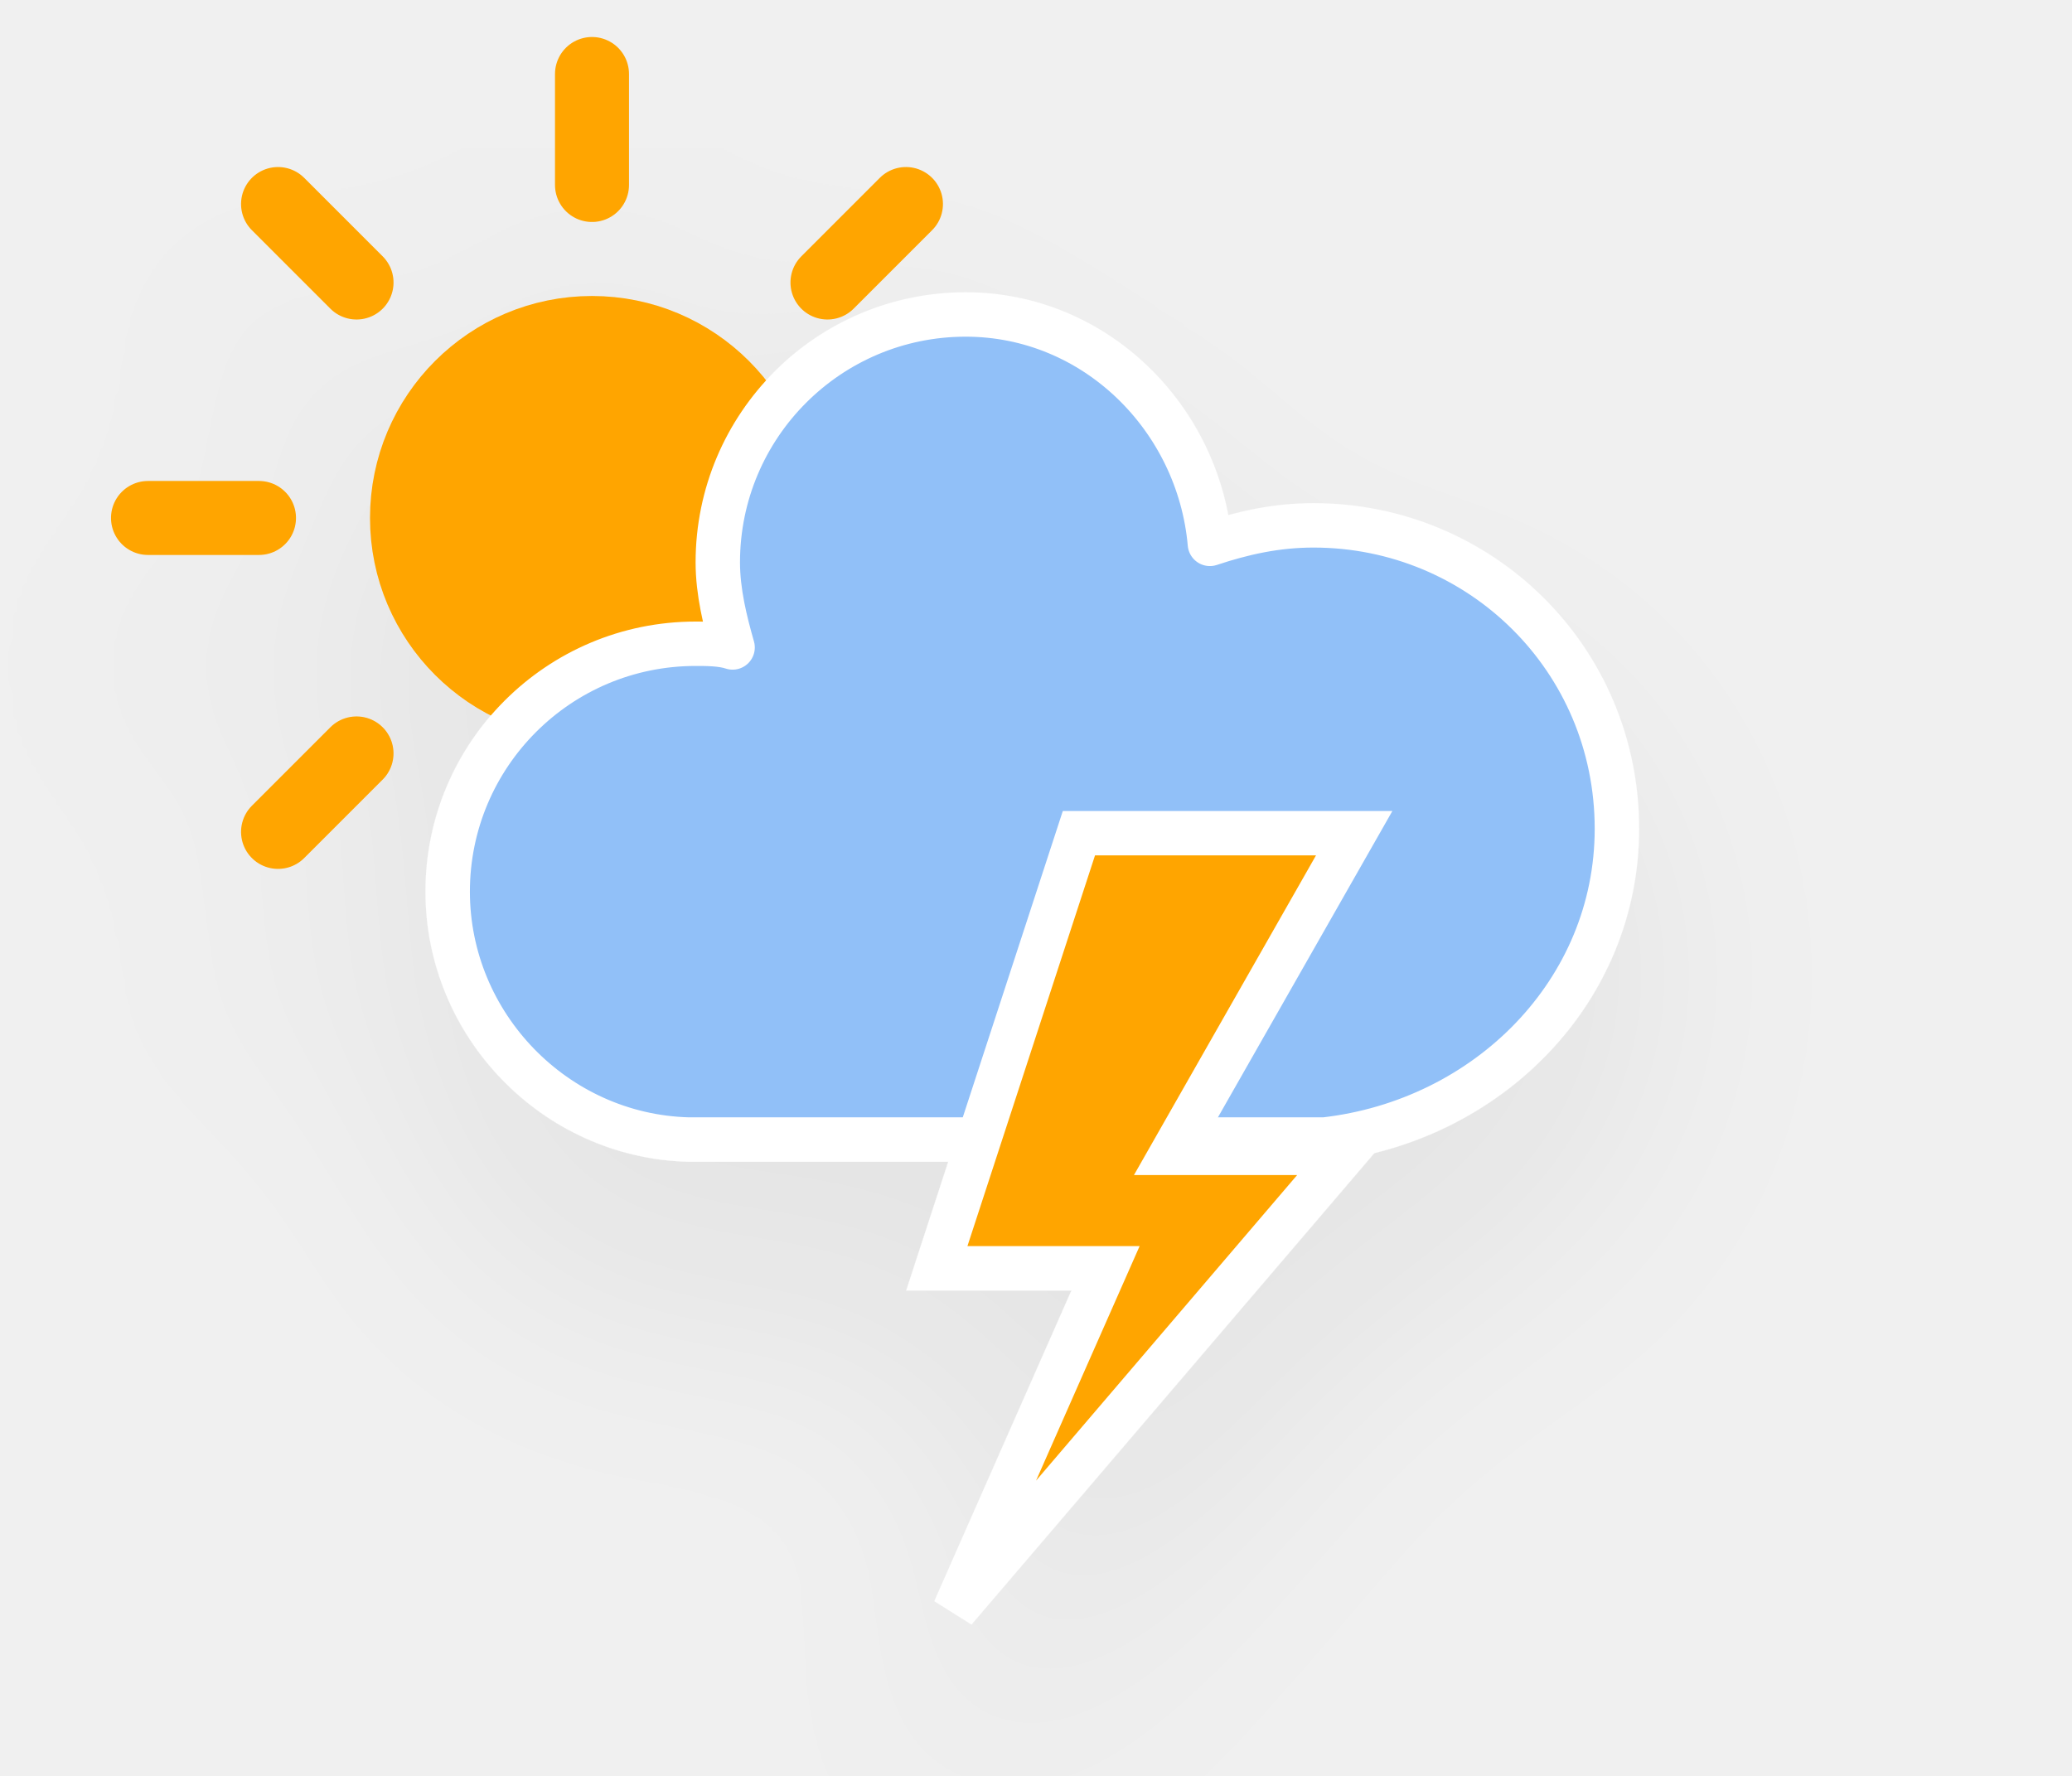
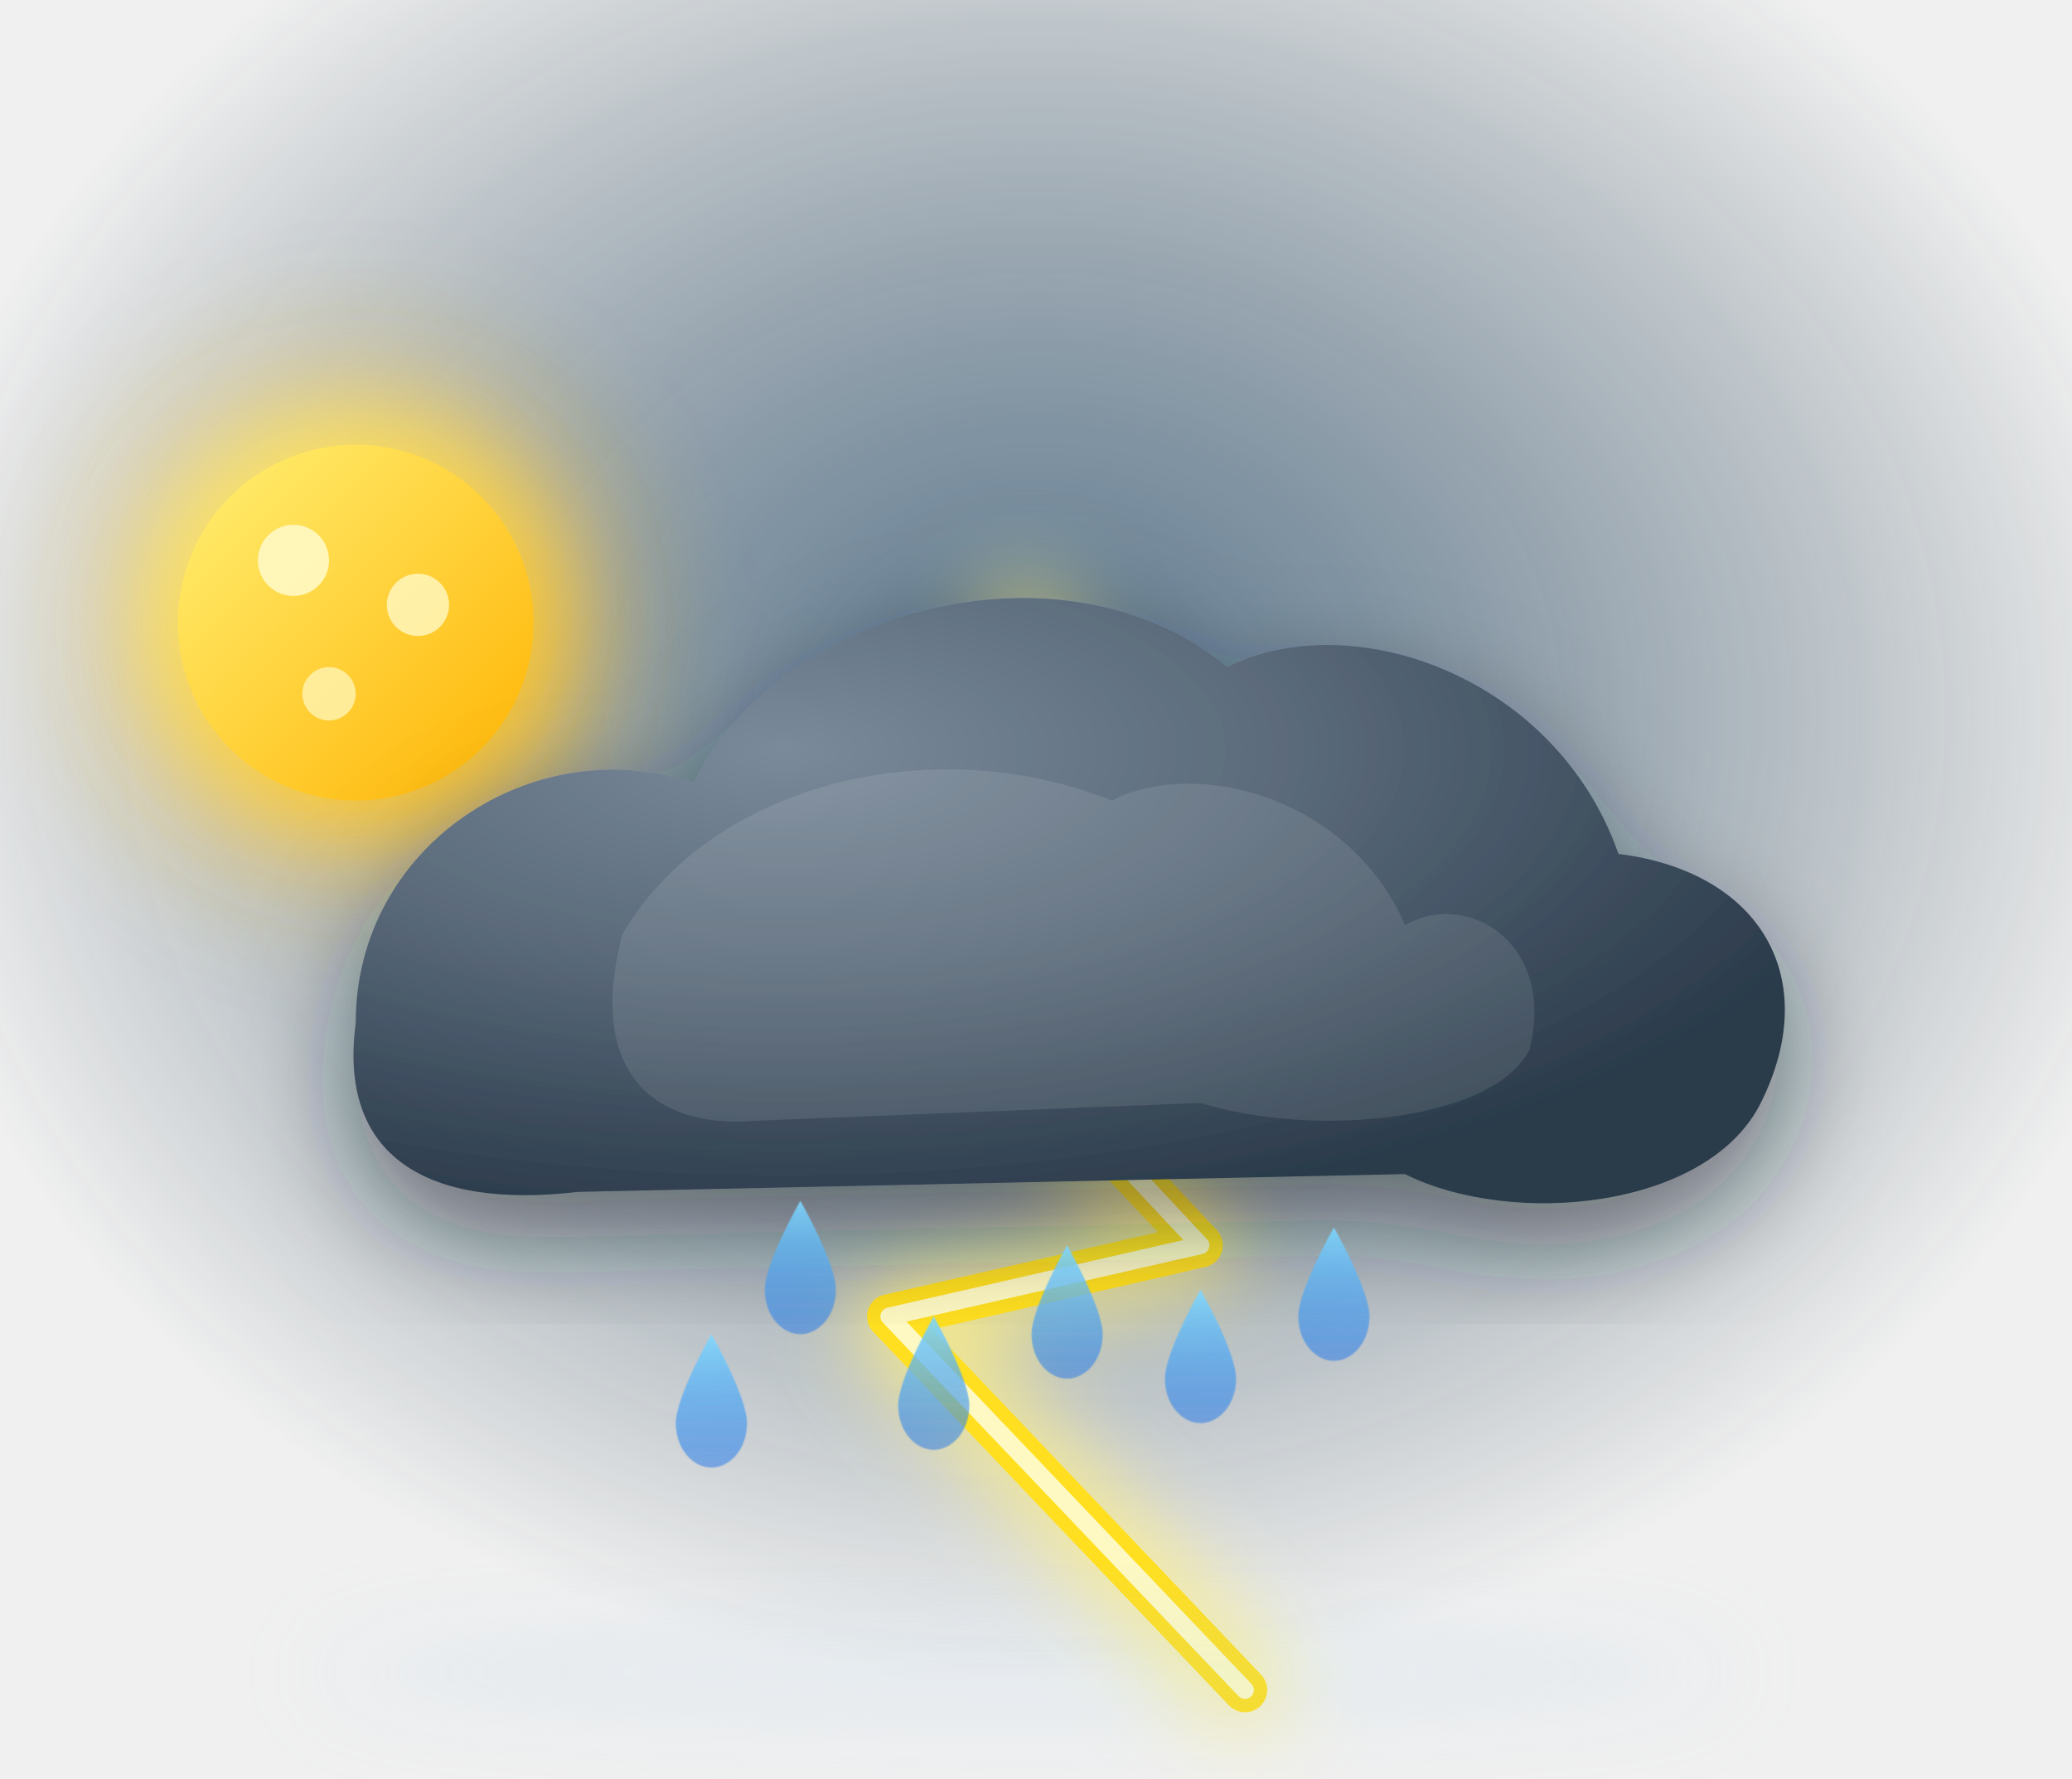
- <svg xmlns="http://www.w3.org/2000/svg" width="56" height="48" version="1.1">
+ <svg xmlns="http://www.w3.org/2000/svg" width="233" height="200" viewBox="0 0 233 200">
  <defs>
-     <filter id="blur" x="-.207" y="-.198" width="1.403" height="1.477">
-       <feGaussianBlur in="SourceAlpha" stdDeviation="3" />
-       <feOffset dx="0" dy="4" result="offsetblur" />
-       <feComponentTransfer>
-         <feFuncA slope="0.05" type="linear" />
-       </feComponentTransfer>
-       <feMerge>
-         <feMergeNode />
-         <feMergeNode in="SourceGraphic" />
-       </feMerge>
+     <radialGradient id="bgStorm" cx="50%" cy="40%" r="55%">
+       <stop offset="0%" stop-color="#3A5E7A" stop-opacity="0.8" />
+       <stop offset="50%" stop-color="#1F3F58" stop-opacity="0.4" />
+       <stop offset="100%" stop-color="#0F2A3A" stop-opacity="0" />
+     </radialGradient>
+     <radialGradient id="sunGlow" cx="50%" cy="50%" r="50%">
+       <stop offset="0%" stop-color="#FFF9C4" stop-opacity="0.9" />
+       <stop offset="40%" stop-color="#FFE082" stop-opacity="0.5" />
+       <stop offset="100%" stop-color="#FFB300" stop-opacity="0" />
+     </radialGradient>
+     <linearGradient id="sunCore" x1="0" y1="0" x2="1" y2="1">
+       <stop offset="0%" stop-color="#FFF176" />
+       <stop offset="100%" stop-color="#FFB300" />
+     </linearGradient>
+     <radialGradient id="cloudStorm" cx="30%" cy="25%" r="80%">
+       <stop offset="0%" stop-color="#7A8A9A" />
+       <stop offset="45%" stop-color="#5A6A7A" />
+       <stop offset="80%" stop-color="#3A4A5A" />
+       <stop offset="100%" stop-color="#2A3A4A" />
+     </radialGradient>
+     <linearGradient id="rainDrop" x1="0" y1="0" x2="0" y2="1">
+       <stop offset="0%" stop-color="#80D8FF" stop-opacity="0.9" />
+       <stop offset="100%" stop-color="#1A73E8" stop-opacity="0.5" />
+     </linearGradient>
+     <filter id="sunGlowFilter" x="-50%" y="-50%" width="200%" height="200%">
+       <feGaussianBlur stdDeviation="5" />
    </filter>
-     <style type="text/css">
-       
-       /*
- ** CLOUDS
- */
-       @keyframes am-weather-cloud-1 {
-         0% {
-           -webkit-transform: translate(-5px, 0px);
-           -moz-transform: translate(-5px, 0px);
-           -ms-transform: translate(-5px, 0px);
-           transform: translate(-5px, 0px);
-         }
+     <filter id="cloudShadow" x="-20%" y="-20%" width="140%" height="140%">
+       <feDropShadow dx="0" dy="5" stdDeviation="6" flood-color="#0A1A2A" flood-opacity="0.5" />
+     </filter>
+     <filter id="lightningGlow" x="-50%" y="-50%" width="200%" height="200%">
+       <feGaussianBlur stdDeviation="5" />
+     </filter>
+     <filter id="rainBlur" x="-50%" y="-50%" width="200%" height="200%">
+       <feGaussianBlur stdDeviation="0.1" />
+     </filter>
+   </defs>
+   <style>
+     .bgLayer {
+       animation: bgPulse 8s ease-in-out infinite;
+     }
+     /* Słońce przesuwa się od lewej do prawej i z powrotem (zachód za chmurą) */
+     .sunMove {
+       animation: slideBehindCloud 20s ease-in-out infinite alternate;
+       transform-origin: 0px 0px;
+     }
+     .cloudMove {
+       animation: cloudFloat 6s ease-in-out infinite;
+     }
+     /* Błyskawica – szybsze miganie */
+     .lightning {
+       animation: flash 0.2s steps(2, start) infinite;
+     }
+     .lightningGlow {
+       animation: flashGlow 0.2s steps(2, start) infinite;
+     }
+     /* Krople deszczu */
+     .rainDrop {
+       animation: fallRain 2.5s ease-in infinite;
+     }
+     .r1 { animation-delay: 0.0s; }
+     .r2 { animation-delay: 0.8s; }
+     .r3 { animation-delay: 1.6s; }
+     .r4 { animation-delay: 0.3s; }
+     .r5 { animation-delay: 1.1s; }
+     .r6 { animation-delay: 1.9s; }

-         50% {
-           -webkit-transform: translate(10px, 0px);
-           -moz-transform: translate(10px, 0px);
-           -ms-transform: translate(10px, 0px);
-           transform: translate(10px, 0px);
-         }
- 
-         100% {
-           -webkit-transform: translate(-5px, 0px);
-           -moz-transform: translate(-5px, 0px);
-           -ms-transform: translate(-5px, 0px);
-           transform: translate(-5px, 0px);
-         }
-       }
- 
-       .am-weather-cloud-1 {
-         -webkit-animation-name: am-weather-cloud-1;
-         -moz-animation-name: am-weather-cloud-1;
-         animation-name: am-weather-cloud-1;
-         -webkit-animation-duration: 7s;
-         -moz-animation-duration: 7s;
-         animation-duration: 7s;
-         -webkit-animation-timing-function: linear;
-         -moz-animation-timing-function: linear;
-         animation-timing-function: linear;
-         -webkit-animation-iteration-count: infinite;
-         -moz-animation-iteration-count: infinite;
-         animation-iteration-count: infinite;
-       }
- 
-       @keyframes am-weather-cloud-2 {
-         0% {
-           -webkit-transform: translate(0px, 0px);
-           -moz-transform: translate(0px, 0px);
-           -ms-transform: translate(0px, 0px);
-           transform: translate(0px, 0px);
-         }
- 
-         50% {
-           -webkit-transform: translate(2px, 0px);
-           -moz-transform: translate(2px, 0px);
-           -ms-transform: translate(2px, 0px);
-           transform: translate(2px, 0px);
-         }
- 
-         100% {
-           -webkit-transform: translate(0px, 0px);
-           -moz-transform: translate(0px, 0px);
-           -ms-transform: translate(0px, 0px);
-           transform: translate(0px, 0px);
-         }
-       }
- 
-       .am-weather-cloud-2 {
-         -webkit-animation-name: am-weather-cloud-2;
-         -moz-animation-name: am-weather-cloud-2;
-         animation-name: am-weather-cloud-2;
-         -webkit-animation-duration: 3s;
-         -moz-animation-duration: 3s;
-         animation-duration: 3s;
-         -webkit-animation-timing-function: linear;
-         -moz-animation-timing-function: linear;
-         animation-timing-function: linear;
-         -webkit-animation-iteration-count: infinite;
-         -moz-animation-iteration-count: infinite;
-         animation-iteration-count: infinite;
-       }
- 
-       /*
- ** SUN
- */
-       @keyframes am-weather-sun {
-         0% {
-           -webkit-transform: rotate(0deg);
-           -moz-transform: rotate(0deg);
-           -ms-transform: rotate(0deg);
-           transform: rotate(0deg);
-         }
- 
-         100% {
-           -webkit-transform: rotate(360deg);
-           -moz-transform: rotate(360deg);
-           -ms-transform: rotate(360deg);
-           transform: rotate(360deg);
-         }
-       }
- 
-       .am-weather-sun {
-         -webkit-animation-name: am-weather-sun;
-         -moz-animation-name: am-weather-sun;
-         -ms-animation-name: am-weather-sun;
-         animation-name: am-weather-sun;
-         -webkit-animation-duration: 9s;
-         -moz-animation-duration: 9s;
-         -ms-animation-duration: 9s;
-         animation-duration: 9s;
-         -webkit-animation-timing-function: linear;
-         -moz-animation-timing-function: linear;
-         -ms-animation-timing-function: linear;
-         animation-timing-function: linear;
-         -webkit-animation-iteration-count: infinite;
-         -moz-animation-iteration-count: infinite;
-         -ms-animation-iteration-count: infinite;
-         animation-iteration-count: infinite;
-       }
- 
-       @keyframes am-weather-sun-shiny {
-         0% {
-           stroke-dasharray: 3px 10px;
-           stroke-dashoffset: 0px;
-         }
- 
-         50% {
-           stroke-dasharray: 0.1px 10px;
-           stroke-dashoffset: -1px;
-         }
- 
-         100% {
-           stroke-dasharray: 3px 10px;
-           stroke-dashoffset: 0px;
-         }
-       }
- 
-       .am-weather-sun-shiny line {
-         -webkit-animation-name: am-weather-sun-shiny;
-         -moz-animation-name: am-weather-sun-shiny;
-         -ms-animation-name: am-weather-sun-shiny;
-         animation-name: am-weather-sun-shiny;
-         -webkit-animation-duration: 2s;
-         -moz-animation-duration: 2s;
-         -ms-animation-duration: 2s;
-         animation-duration: 2s;
-         -webkit-animation-timing-function: linear;
-         -moz-animation-timing-function: linear;
-         -ms-animation-timing-function: linear;
-         animation-timing-function: linear;
-         -webkit-animation-iteration-count: infinite;
-         -moz-animation-iteration-count: infinite;
-         -ms-animation-iteration-count: infinite;
-         animation-iteration-count: infinite;
-       }
- 
-       /*
- ** STROKE
- */
-       @keyframes am-weather-stroke {
-         0% {
-           -webkit-transform: translate(0.0px, 0.0px);
-           -moz-transform: translate(0.0px, 0.0px);
-           -ms-transform: translate(0.0px, 0.0px);
-           transform: translate(0.0px, 0.0px);
-         }
- 
-         2% {
-           -webkit-transform: translate(0.3px, 0.0px);
-           -moz-transform: translate(0.3px, 0.0px);
-           -ms-transform: translate(0.3px, 0.0px);
-           transform: translate(0.3px, 0.0px);
-         }
- 
-         4% {
-           -webkit-transform: translate(0.0px, 0.0px);
-           -moz-transform: translate(0.0px, 0.0px);
-           -ms-transform: translate(0.0px, 0.0px);
-           transform: translate(0.0px, 0.0px);
-         }
- 
-         6% {
-           -webkit-transform: translate(0.5px, 0.4px);
-           -moz-transform: translate(0.5px, 0.4px);
-           -ms-transform: translate(0.5px, 0.4px);
-           transform: translate(0.5px, 0.4px);
-         }
- 
-         8% {
-           -webkit-transform: translate(0.0px, 0.0px);
-           -moz-transform: translate(0.0px, 0.0px);
-           -ms-transform: translate(0.0px, 0.0px);
-           transform: translate(0.0px, 0.0px);
-         }
- 
-         10% {
-           -webkit-transform: translate(0.3px, 0.0px);
-           -moz-transform: translate(0.3px, 0.0px);
-           -ms-transform: translate(0.3px, 0.0px);
-           transform: translate(0.3px, 0.0px);
-         }
- 
-         12% {
-           -webkit-transform: translate(0.0px, 0.0px);
-           -moz-transform: translate(0.0px, 0.0px);
-           -ms-transform: translate(0.0px, 0.0px);
-           transform: translate(0.0px, 0.0px);
-         }
- 
-         14% {
-           -webkit-transform: translate(0.3px, 0.0px);
-           -moz-transform: translate(0.3px, 0.0px);
-           -ms-transform: translate(0.3px, 0.0px);
-           transform: translate(0.3px, 0.0px);
-         }
- 
-         16% {
-           -webkit-transform: translate(0.0px, 0.0px);
-           -moz-transform: translate(0.0px, 0.0px);
-           -ms-transform: translate(0.0px, 0.0px);
-           transform: translate(0.0px, 0.0px);
-         }
- 
-         18% {
-           -webkit-transform: translate(0.3px, 0.0px);
-           -moz-transform: translate(0.3px, 0.0px);
-           -ms-transform: translate(0.3px, 0.0px);
-           transform: translate(0.3px, 0.0px);
-         }
- 
-         20% {
-           -webkit-transform: translate(0.0px, 0.0px);
-           -moz-transform: translate(0.0px, 0.0px);
-           -ms-transform: translate(0.0px, 0.0px);
-           transform: translate(0.0px, 0.0px);
-         }
- 
-         22% {
-           -webkit-transform: translate(1px, 0.0px);
-           -moz-transform: translate(1px, 0.0px);
-           -ms-transform: translate(1px, 0.0px);
-           transform: translate(1px, 0.0px);
-         }
- 
-         24% {
-           -webkit-transform: translate(0.0px, 0.0px);
-           -moz-transform: translate(0.0px, 0.0px);
-           -ms-transform: translate(0.0px, 0.0px);
-           transform: translate(0.0px, 0.0px);
-         }
- 
-         26% {
-           -webkit-transform: translate(-1px, 0.0px);
-           -moz-transform: translate(-1px, 0.0px);
-           -ms-transform: translate(-1px, 0.0px);
-           transform: translate(-1px, 0.0px);
- 
-         }
- 
-         28% {
-           -webkit-transform: translate(0.0px, 0.0px);
-           -moz-transform: translate(0.0px, 0.0px);
-           -ms-transform: translate(0.0px, 0.0px);
-           transform: translate(0.0px, 0.0px);
-         }
- 
-         40% {
-           fill: orange;
-           -webkit-transform: translate(0.0px, 0.0px);
-           -moz-transform: translate(0.0px, 0.0px);
-           -ms-transform: translate(0.0px, 0.0px);
-           transform: translate(0.0px, 0.0px);
-         }
- 
-         65% {
-           fill: white;
-           -webkit-transform: translate(-1px, 5.0px);
-           -moz-transform: translate(-1px, 5.0px);
-           -ms-transform: translate(-1px, 5.0px);
-           transform: translate(-1px, 5.0px);
-         }
- 
-         61% {
-           fill: orange;
-         }
- 
-         100% {
-           -webkit-transform: translate(0.0px, 0.0px);
-           -moz-transform: translate(0.0px, 0.0px);
-           -ms-transform: translate(0.0px, 0.0px);
-           transform: translate(0.0px, 0.0px);
-         }
-       }
- 
-       .am-weather-stroke {
-         -webkit-animation-name: am-weather-stroke;
-         -moz-animation-name: am-weather-stroke;
-         animation-name: am-weather-stroke;
-         -webkit-animation-duration: 1.11s;
-         -moz-animation-duration: 1.11s;
-         animation-duration: 1.11s;
-         -webkit-animation-timing-function: linear;
-         -moz-animation-timing-function: linear;
-         animation-timing-function: linear;
-         -webkit-animation-iteration-count: infinite;
-         -moz-animation-iteration-count: infinite;
-         animation-iteration-count: infinite;
-       }
-       
-     </style>
-   </defs>
-   <g id="thunder" transform="translate(16,-2)" filter="url(#blur)">
-     <g transform="translate(0,16)">
-       <g class="am-weather-sun" style="-moz-animation-duration:9s;-moz-animation-iteration-count:infinite;-moz-animation-name:am-weather-sun;-moz-animation-timing-function:linear;-ms-animation-duration:9s;-ms-animation-iteration-count:infinite;-ms-animation-name:am-weather-sun;-ms-animation-timing-function:linear;-webkit-animation-duration:9s;-webkit-animation-iteration-count:infinite;-webkit-animation-name:am-weather-sun;-webkit-animation-timing-function:linear">
-         <line transform="translate(0,9)" y2="3" fill="none" stroke="#ffa500" stroke-linecap="round" stroke-width="2" />
-         <g transform="rotate(45)">
-           <line transform="translate(0,9)" y2="3" fill="none" stroke="#ffa500" stroke-linecap="round" stroke-width="2" />
-         </g>
-         <g transform="rotate(90)">
-           <line transform="translate(0,9)" y2="3" fill="none" stroke="#ffa500" stroke-linecap="round" stroke-width="2" />
-         </g>
-         <g transform="rotate(135)">
-           <line transform="translate(0,9)" y2="3" fill="none" stroke="#ffa500" stroke-linecap="round" stroke-width="2" />
-         </g>
-         <g transform="scale(-1)">
-           <line transform="translate(0,9)" y2="3" fill="none" stroke="#ffa500" stroke-linecap="round" stroke-width="2" />
-         </g>
-         <g transform="rotate(225)">
-           <line transform="translate(0,9)" y2="3" fill="none" stroke="#ffa500" stroke-linecap="round" stroke-width="2" />
-         </g>
-         <g transform="rotate(-90)">
-           <line transform="translate(0,9)" y2="3" fill="none" stroke="#ffa500" stroke-linecap="round" stroke-width="2" />
-         </g>
-         <g transform="rotate(-45)">
-           <line transform="translate(0,9)" y2="3" fill="none" stroke="#ffa500" stroke-linecap="round" stroke-width="2" />
-         </g>
-       </g>
-       <circle r="5" fill="#ffa500" stroke="#ffa500" stroke-width="2" />
-     </g>
-     <g class="am-weather-cloud-1">
-       <path transform="translate(-20,-11)" d="m47.7 35.4c0-4.6-3.7-8.2-8.2-8.2-1 0-1.9 0.2-2.8 0.5-0.3-3.4-3.1-6.2-6.6-6.2-3.7 0-6.7 3-6.7 6.7 0 0.8 0.2 1.6 0.4 2.3-0.3-0.1-0.7-0.1-1-0.1-3.7 0-6.7 3-6.7 6.7 0 3.6 2.9 6.6 6.5 6.7h17.2c4.4-0.5 7.9-4 7.9-8.4z" fill="#91c0f8" stroke="#fff" stroke-linejoin="round" stroke-width="1.2" />
-     </g>
-     <g class="am-weather-lightning" transform="matrix(1.2,0,0,1.2,-4,28)">
-       <polygon class="am-weather-stroke" points="11.1 6.9 14.3 -2.9 20.5 -2.9 16.4 4.3 20.3 4.3 11.5 14.6 14.9 6.9" fill="#ffa500" stroke="#fff" style="-moz-animation-duration:1.11s;-moz-animation-iteration-count:infinite;-moz-animation-name:am-weather-stroke;-moz-animation-timing-function:linear;-webkit-animation-duration:1.11s;-webkit-animation-iteration-count:infinite;-webkit-animation-name:am-weather-stroke;-webkit-animation-timing-function:linear" />
-     </g>
+     @keyframes bgPulse {
+       0%,100% { opacity: 0.9; }
+       50% { opacity: 1; }
+     }
+     /* Słońce wędruje od x=0 do x=140 (chowa się za chmurą) i wraca */
+     @keyframes slideBehindCloud {
+       0% { transform: translateX(0); }
+       50% { transform: translateX(140px); }
+       100% { transform: translateX(0); }
+     }
+     @keyframes cloudFloat {
+       0%,100% { transform: translateX(0) translateY(0); }
+       50% { transform: translateX(-4px) translateY(-2px); }
+     }
+     @keyframes flash {
+       0% { opacity: 1; }
+       50% { opacity: 0.3; }
+       100% { opacity: 1; }
+     }
+     @keyframes flashGlow {
+       0% { opacity: 0.8; }
+       50% { opacity: 0.1; }
+       100% { opacity: 0.8; }
+     }
+     @keyframes fallRain {
+       0% { transform: translateY(-20px) translateX(0); opacity: 0; }
+       20% { opacity: 1; }
+       80% { opacity: 0.8; }
+       100% { transform: translateY(50px) translateX(-6px); opacity: 0; }
+     }
+   </style>
+   <rect width="233" height="200" fill="url(#bgStorm)" class="bgLayer" />
+   <g class="sunMove">
+     <circle cx="40" cy="70" r="38" fill="url(#sunGlow)" filter="url(#sunGlowFilter)" />
+     <circle cx="40" cy="70" r="24" fill="url(#sunCore)" filter="url(#sunGlowFilter)" opacity="0.9" />
+     <circle cx="40" cy="70" r="20" fill="url(#sunCore)" />
+     <circle cx="33" cy="63" r="4" fill="#FFF9C4" opacity="0.9" />
+     <circle cx="47" cy="68" r="3.5" fill="#FFF9C4" opacity="0.8" />
+     <circle cx="37" cy="78" r="3" fill="#FFF9C4" opacity="0.7" />
  </g>
+   <g class="lightning">
+     <path d="M 115,70 L 128,100 L 105,108 L 135,140 L 100,148 L 140,190" fill="none" stroke="#FFF085" stroke-width="8" stroke-linecap="round" stroke-linejoin="round" filter="url(#lightningGlow)" class="lightningGlow" />
+     <path d="M 115,70 L 128,100 L 105,108 L 135,140 L 100,148 L 140,190" fill="none" stroke="#FFDF20" stroke-width="5" stroke-linecap="round" stroke-linejoin="round" />
+     <path d="M 115,70 L 128,100 L 105,108 L 135,140 L 100,148 L 140,190" fill="none" stroke="#FEF9C2" stroke-width="2" stroke-linecap="round" stroke-linejoin="round" />
+   </g>
+   <g class="cloudMove" filter="url(#cloudShadow)">
+     <path d="M 40,115               C 40,95 60,82 78,88               C 88,68 120,60 138,75               C 152,68 175,76 182,96               C 198,98 205,110 198,124               C 192,136 170,138 158,132               L 65,134               C 48,136 38,130 40,115 Z" fill="url(#cloudStorm)" />
+     <path d="M 70,105 C 80,88 105,82 125,90 C 135,85 152,90 158,104 C 165,100 175,106 172,118 C 168,126 148,128 135,124 L 85,126 C 73,127 66,120 70,105 Z" fill="#FFFFFF" opacity="0.1" />
+   </g>
+   <g filter="url(#rainBlur)">
+     <path class="rainDrop r1" d="M 90,135 C 90,135 86,142 86,145 C 86,148 88,150 90,150 C 92,150 94,148 94,145 C 94,142 90,135 90,135 Z" fill="url(#rainDrop)" />
+     <path class="rainDrop r2" d="M 120,140 C 120,140 116,147 116,150 C 116,153 118,155 120,155 C 122,155 124,153 124,150 C 124,147 120,140 120,140 Z" fill="url(#rainDrop)" />
+     <path class="rainDrop r3" d="M 150,138 C 150,138 146,145 146,148 C 146,151 148,153 150,153 C 152,153 154,151 154,148 C 154,145 150,138 150,138 Z" fill="url(#rainDrop)" />
+     <path class="rainDrop r4" d="M 105,148 C 105,148 101,155 101,158 C 101,161 103,163 105,163 C 107,163 109,161 109,158 C 109,155 105,148 105,148 Z" fill="url(#rainDrop)" />
+     <path class="rainDrop r5" d="M 135,145 C 135,145 131,152 131,155 C 131,158 133,160 135,160 C 137,160 139,158 139,155 C 139,152 135,145 135,145 Z" fill="url(#rainDrop)" />
+     <path class="rainDrop r6" d="M 80,150 C 80,150 76,157 76,160 C 76,163 78,165 80,165 C 82,165 84,163 84,160 C 84,157 80,150 80,150 Z" fill="url(#rainDrop)" />
+   </g>
+   <ellipse cx="115" cy="188" rx="80" ry="6" fill="#A0C8E8" opacity="0.15" filter="url(#lightningGlow)" />
</svg>
